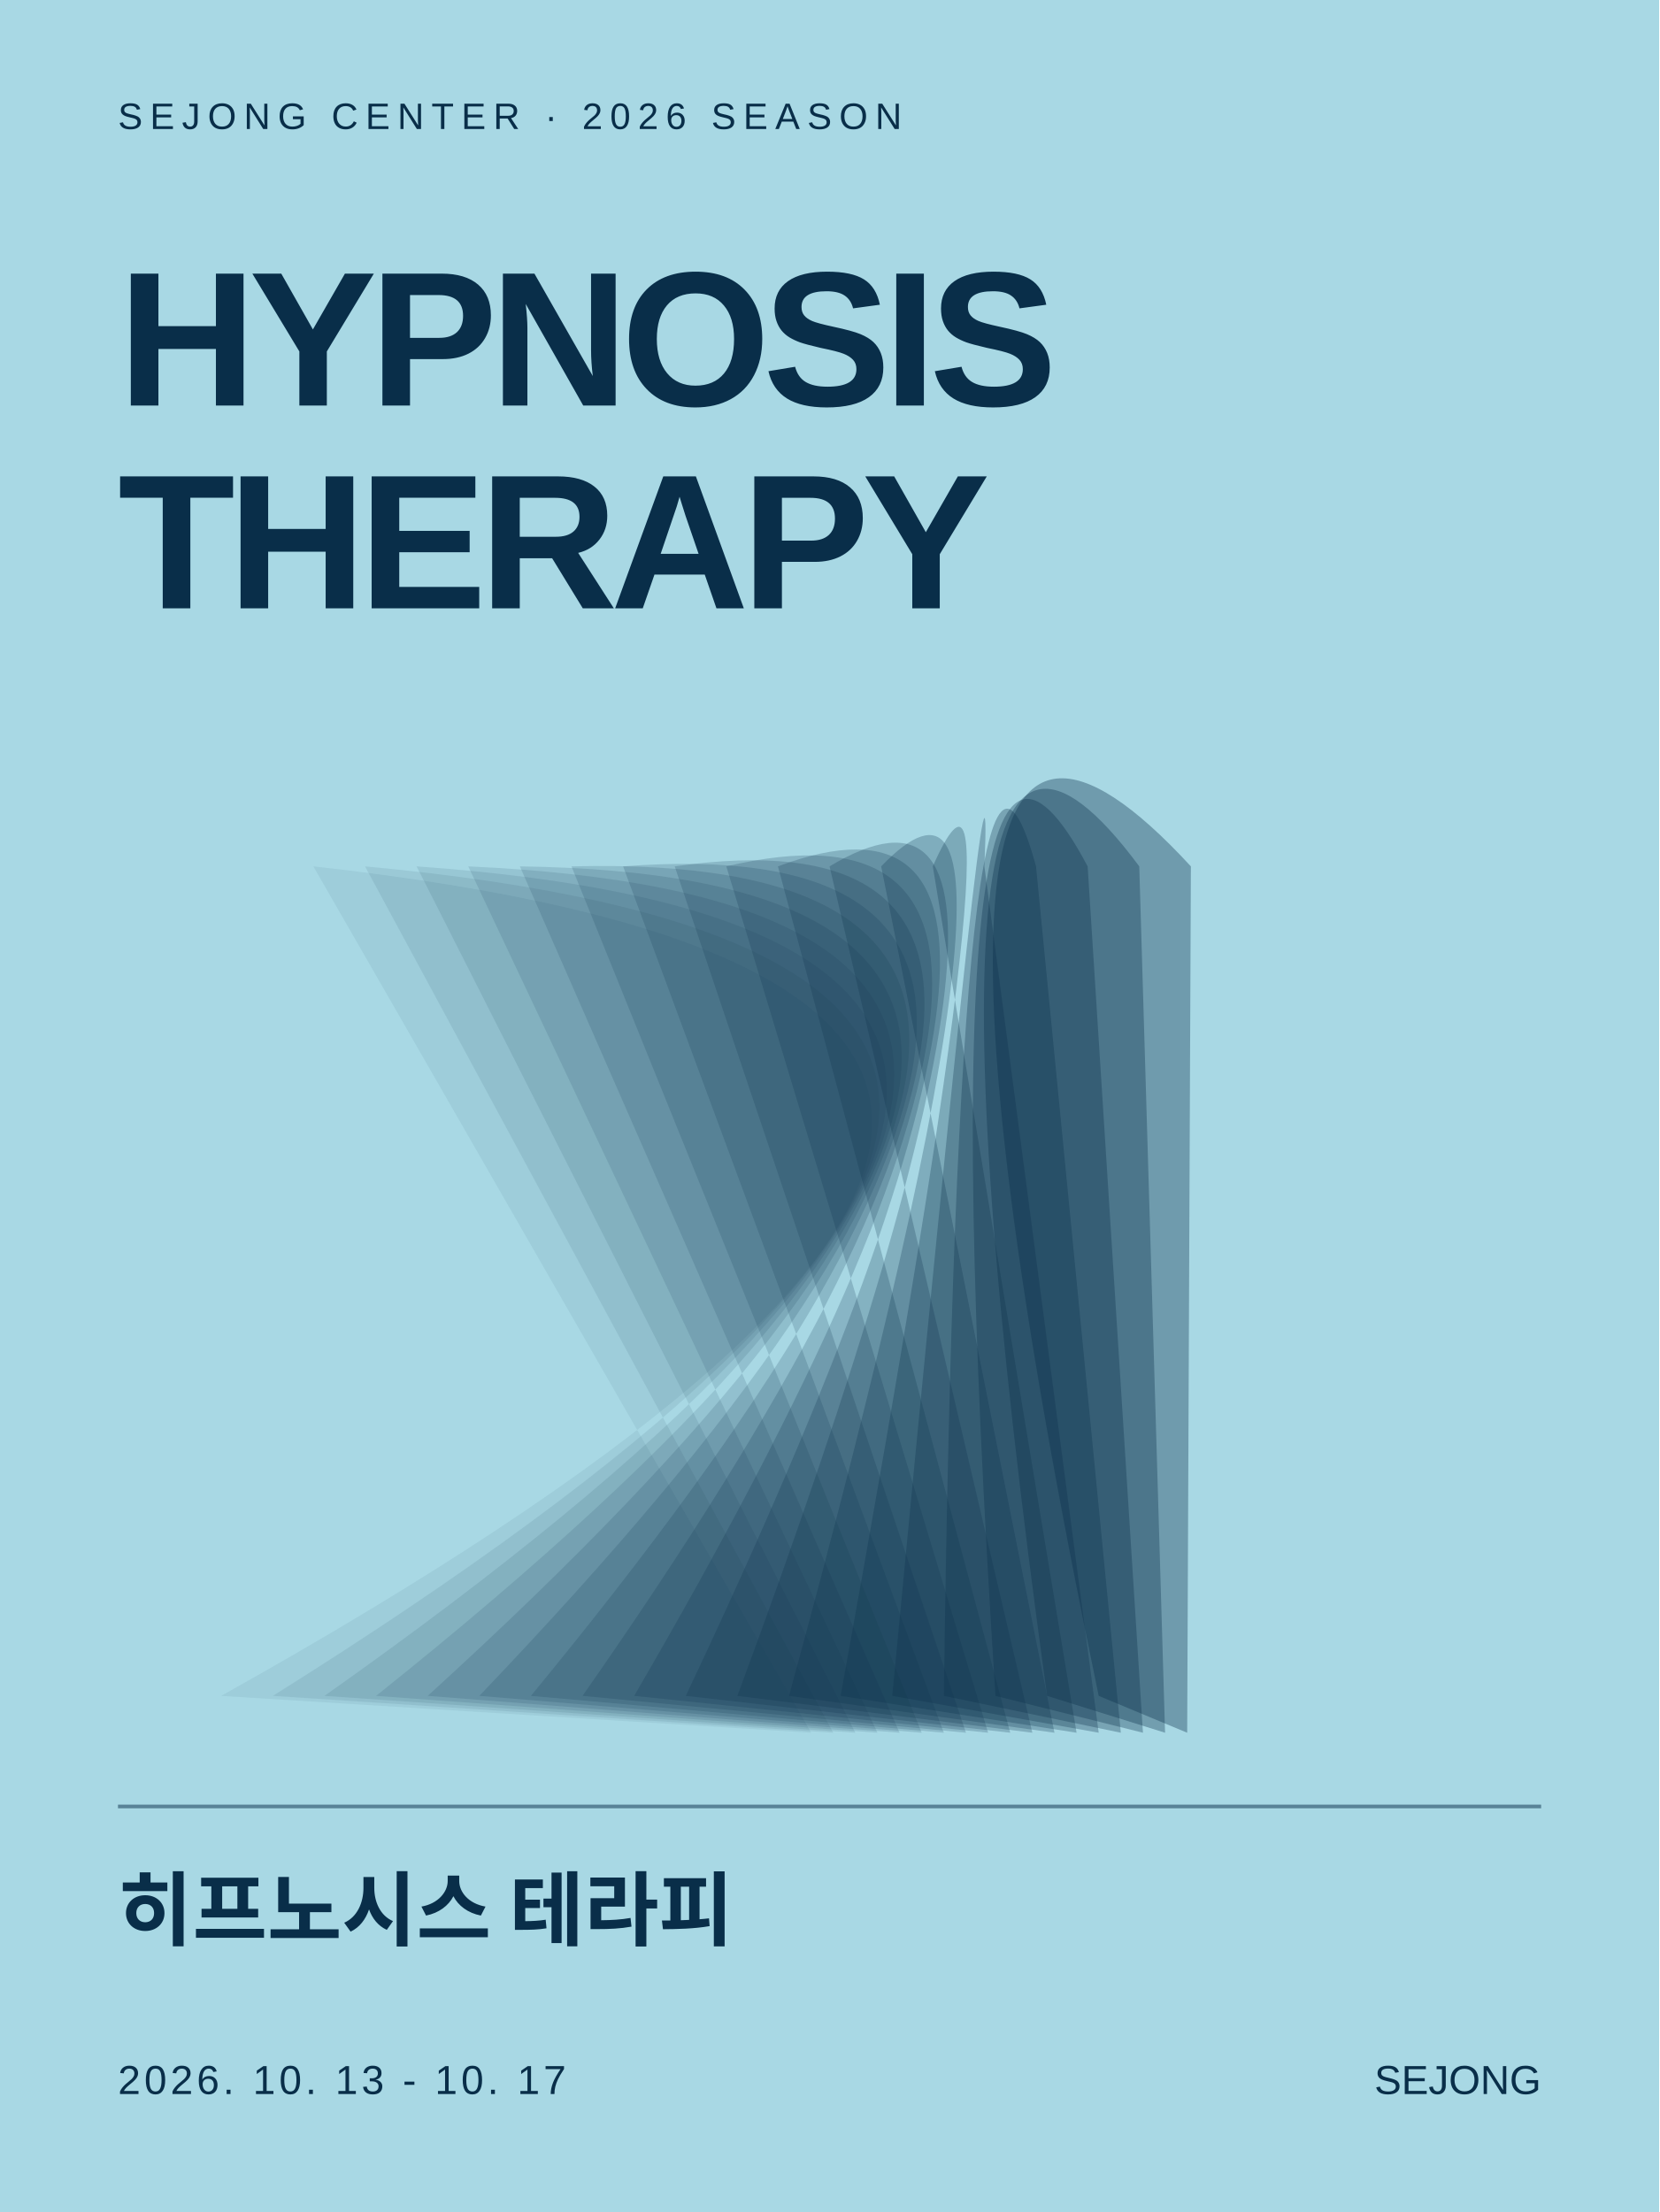
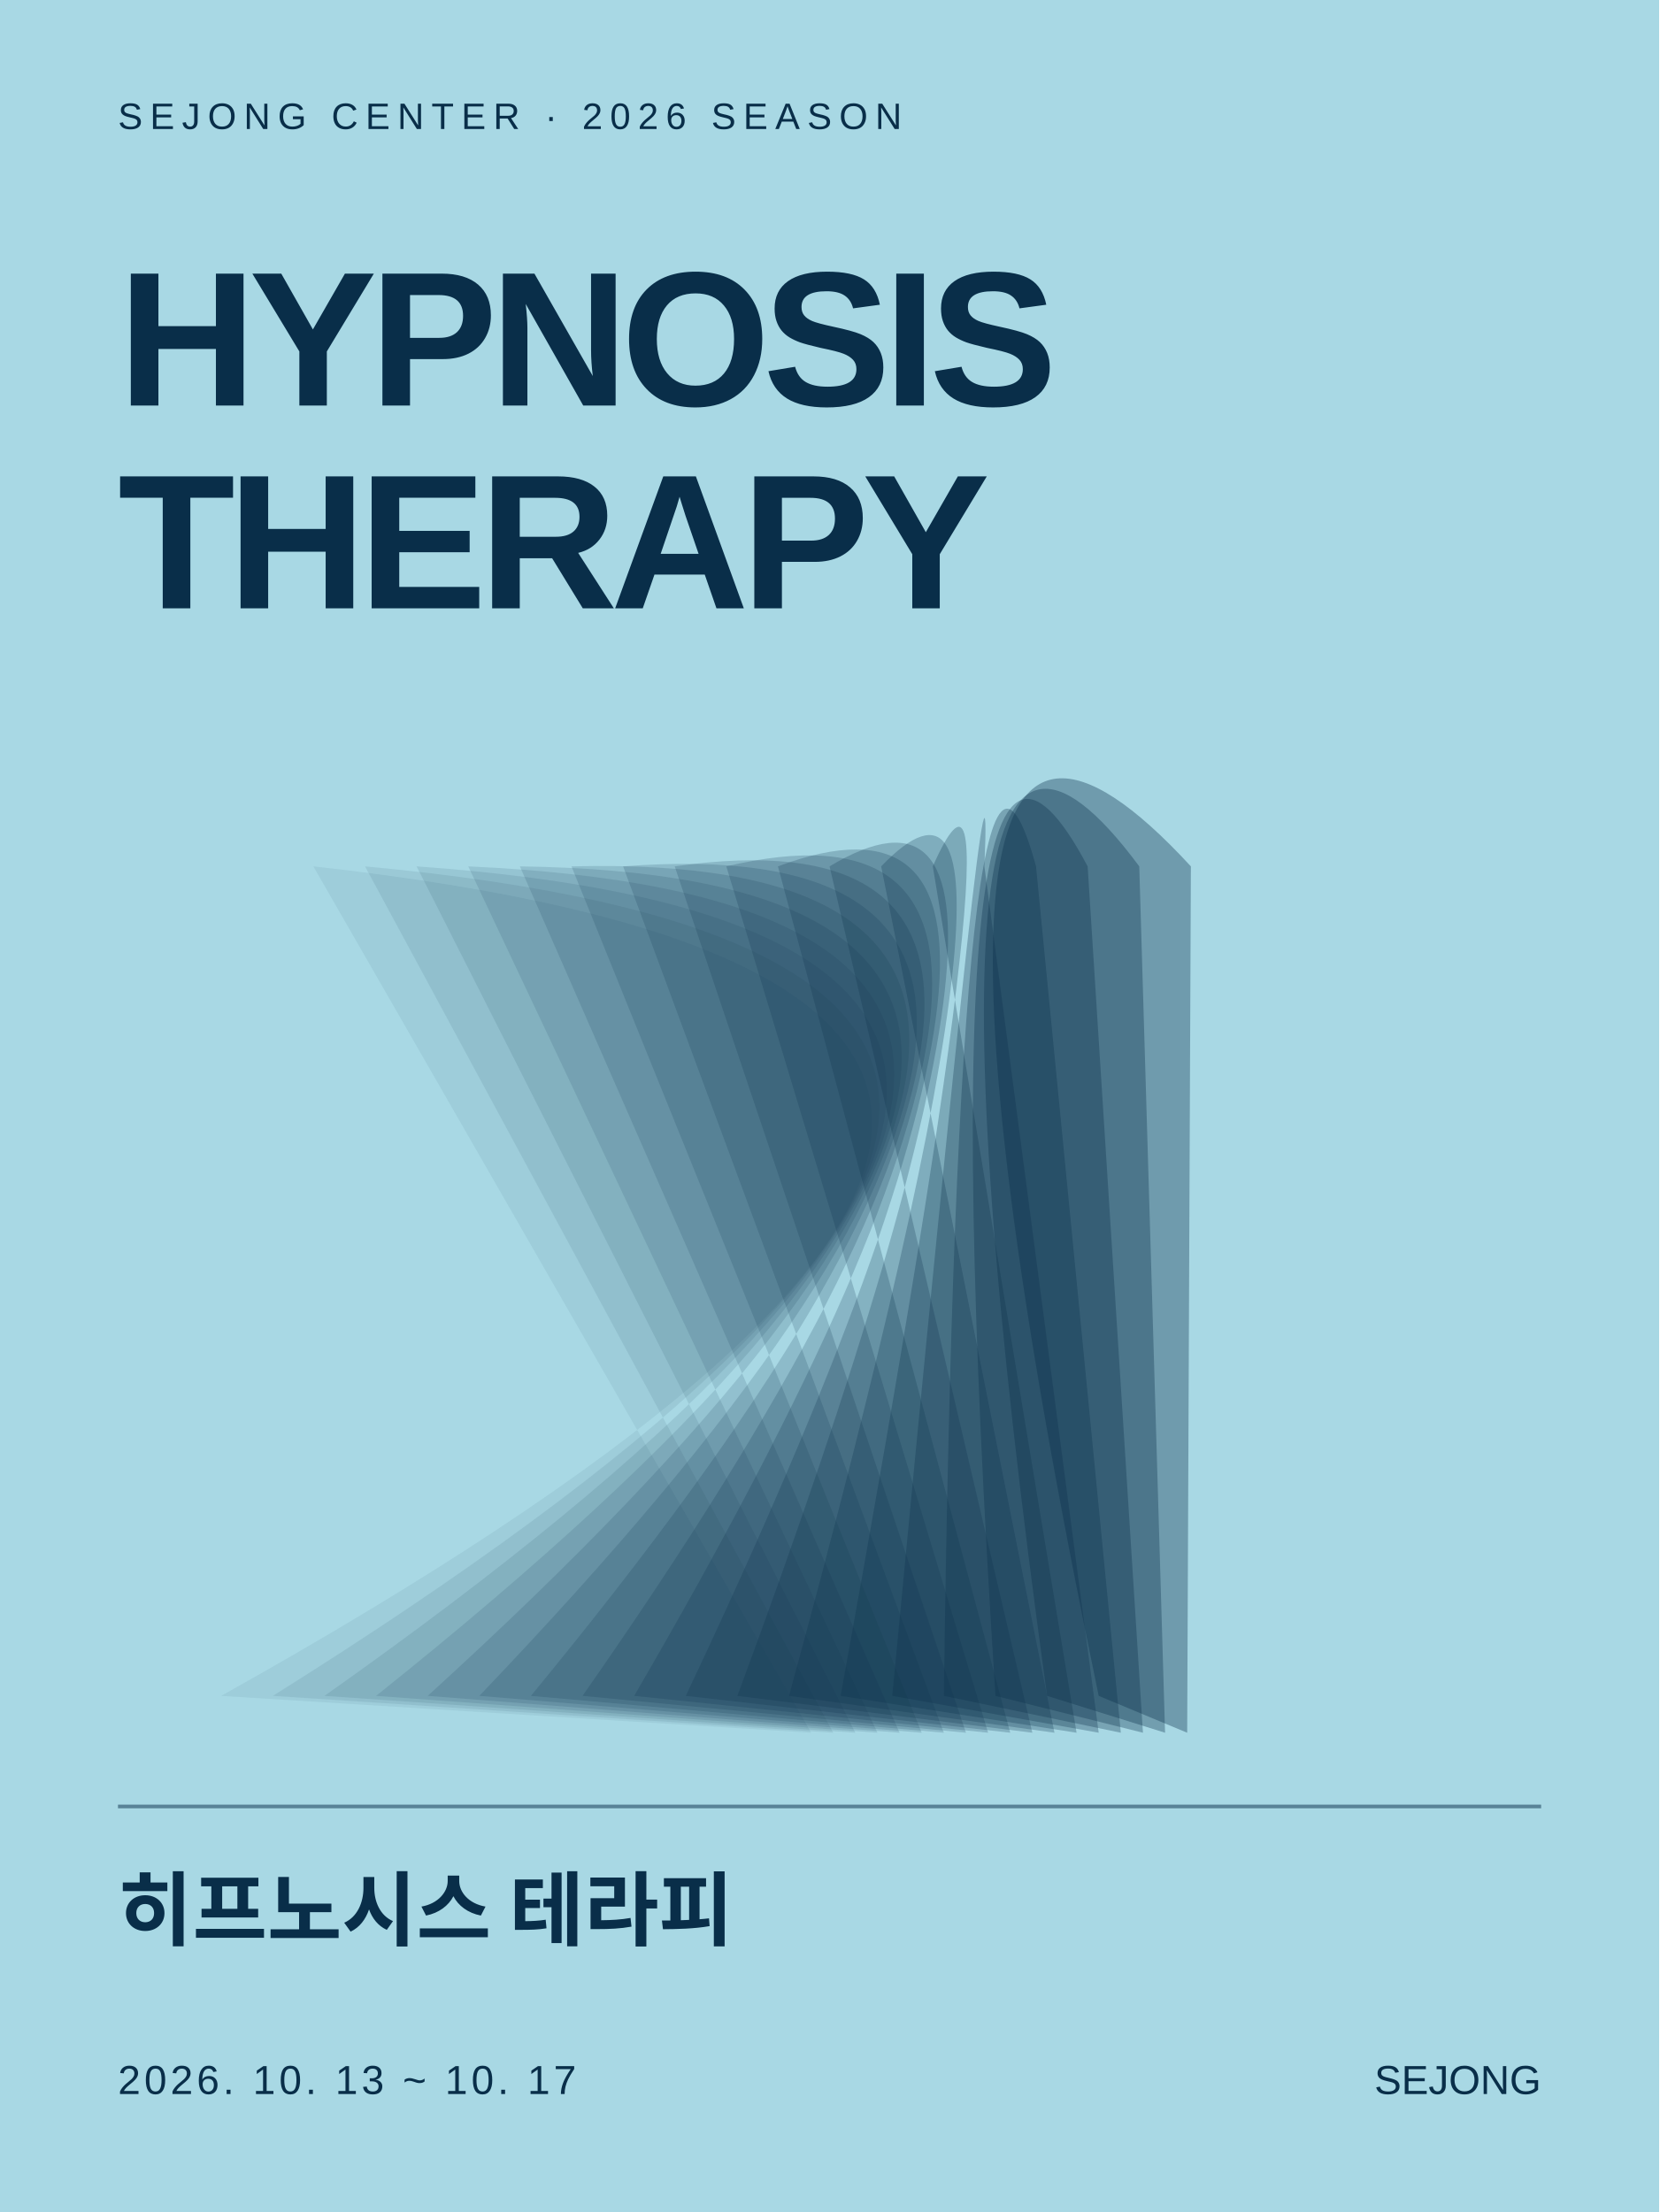
<svg xmlns="http://www.w3.org/2000/svg" viewBox="0 0 450 600">
  <rect width="450" height="600" fill="#a8d8e4" />
  <text x="32" y="35" font-family="Arial" font-size="10" letter-spacing="2" fill="#092e49">SEJONG CENTER · 2026 SEASON</text>
  <text x="32" y="110" fill="#092e49" font-family="Arial,sans-serif" font-size="52" font-weight="700" letter-spacing="-2">HYPNOSIS</text>
  <text x="32" y="165" fill="#092e49" font-family="Arial,sans-serif" font-size="52" font-weight="700" letter-spacing="-2">THERAPY</text>
  <path d="M60 460 Q400 270 85 235 L220 470Z" fill="#092e49" opacity="0.07" />
  <path d="M74 460 Q390 262 99 235 L226 470Z" fill="#092e49" opacity="0.087" />
  <path d="M88 460 Q380 254 113 235 L232 470Z" fill="#092e49" opacity="0.104" />
  <path d="M102 460 Q370 246 127 235 L238 470Z" fill="#092e49" opacity="0.121" />
  <path d="M116 460 Q360 238 141 235 L244 470Z" fill="#092e49" opacity="0.138" />
  <path d="M130 460 Q350 230 155 235 L250 470Z" fill="#092e49" opacity="0.155" />
  <path d="M144 460 Q340 222 169 235 L256 470Z" fill="#092e49" opacity="0.172" />
  <path d="M158 460 Q330 214 183 235 L262 470Z" fill="#092e49" opacity="0.189" />
  <path d="M172 460 Q320 206 197 235 L268 470Z" fill="#092e49" opacity="0.206" />
  <path d="M186 460 Q310 198 211 235 L274 470Z" fill="#092e49" opacity="0.223" />
  <path d="M200 460 Q300 190 225 235 L280 470Z" fill="#092e49" opacity="0.24" />
  <path d="M214 460 Q290 182 239 235 L286 470Z" fill="#092e49" opacity="0.257" />
  <path d="M228 460 Q280 174 253 235 L292 470Z" fill="#092e49" opacity="0.274" />
  <path d="M242 460 Q270 166 267 235 L298 470Z" fill="#092e49" opacity="0.291" />
  <path d="M256 460 Q260 158 281 235 L304 470Z" fill="#092e49" opacity="0.308" />
  <path d="M270 460 Q250 150 295 235 L310 470Z" fill="#092e49" opacity="0.325" />
  <path d="M284 460 Q240 142 309 235 L316 470Z" fill="#092e49" opacity="0.342" />
  <path d="M298 460 Q230 134 323 235 L322 470Z" fill="#092e49" opacity="0.359" />
  <path d="M32 490H418" stroke="#092e49" opacity=".5" />
  <text x="32" y="526" font-family="sans-serif" font-size="22" fill="#092e49" font-weight="600">히프노시스 테라피</text>
-   <text x="32" y="568" font-family="Arial" font-size="11" letter-spacing="1" fill="#092e49">2026. 10. 13 - 10. 17</text>
+   <text x="32" y="568" font-family="Arial" font-size="11" letter-spacing="1" fill="#092e49">2026. 10. 13 ~ 10. 17</text>
  <text x="418" y="568" text-anchor="end" font-family="Arial" font-size="11" fill="#092e49">SEJONG</text>
</svg>
